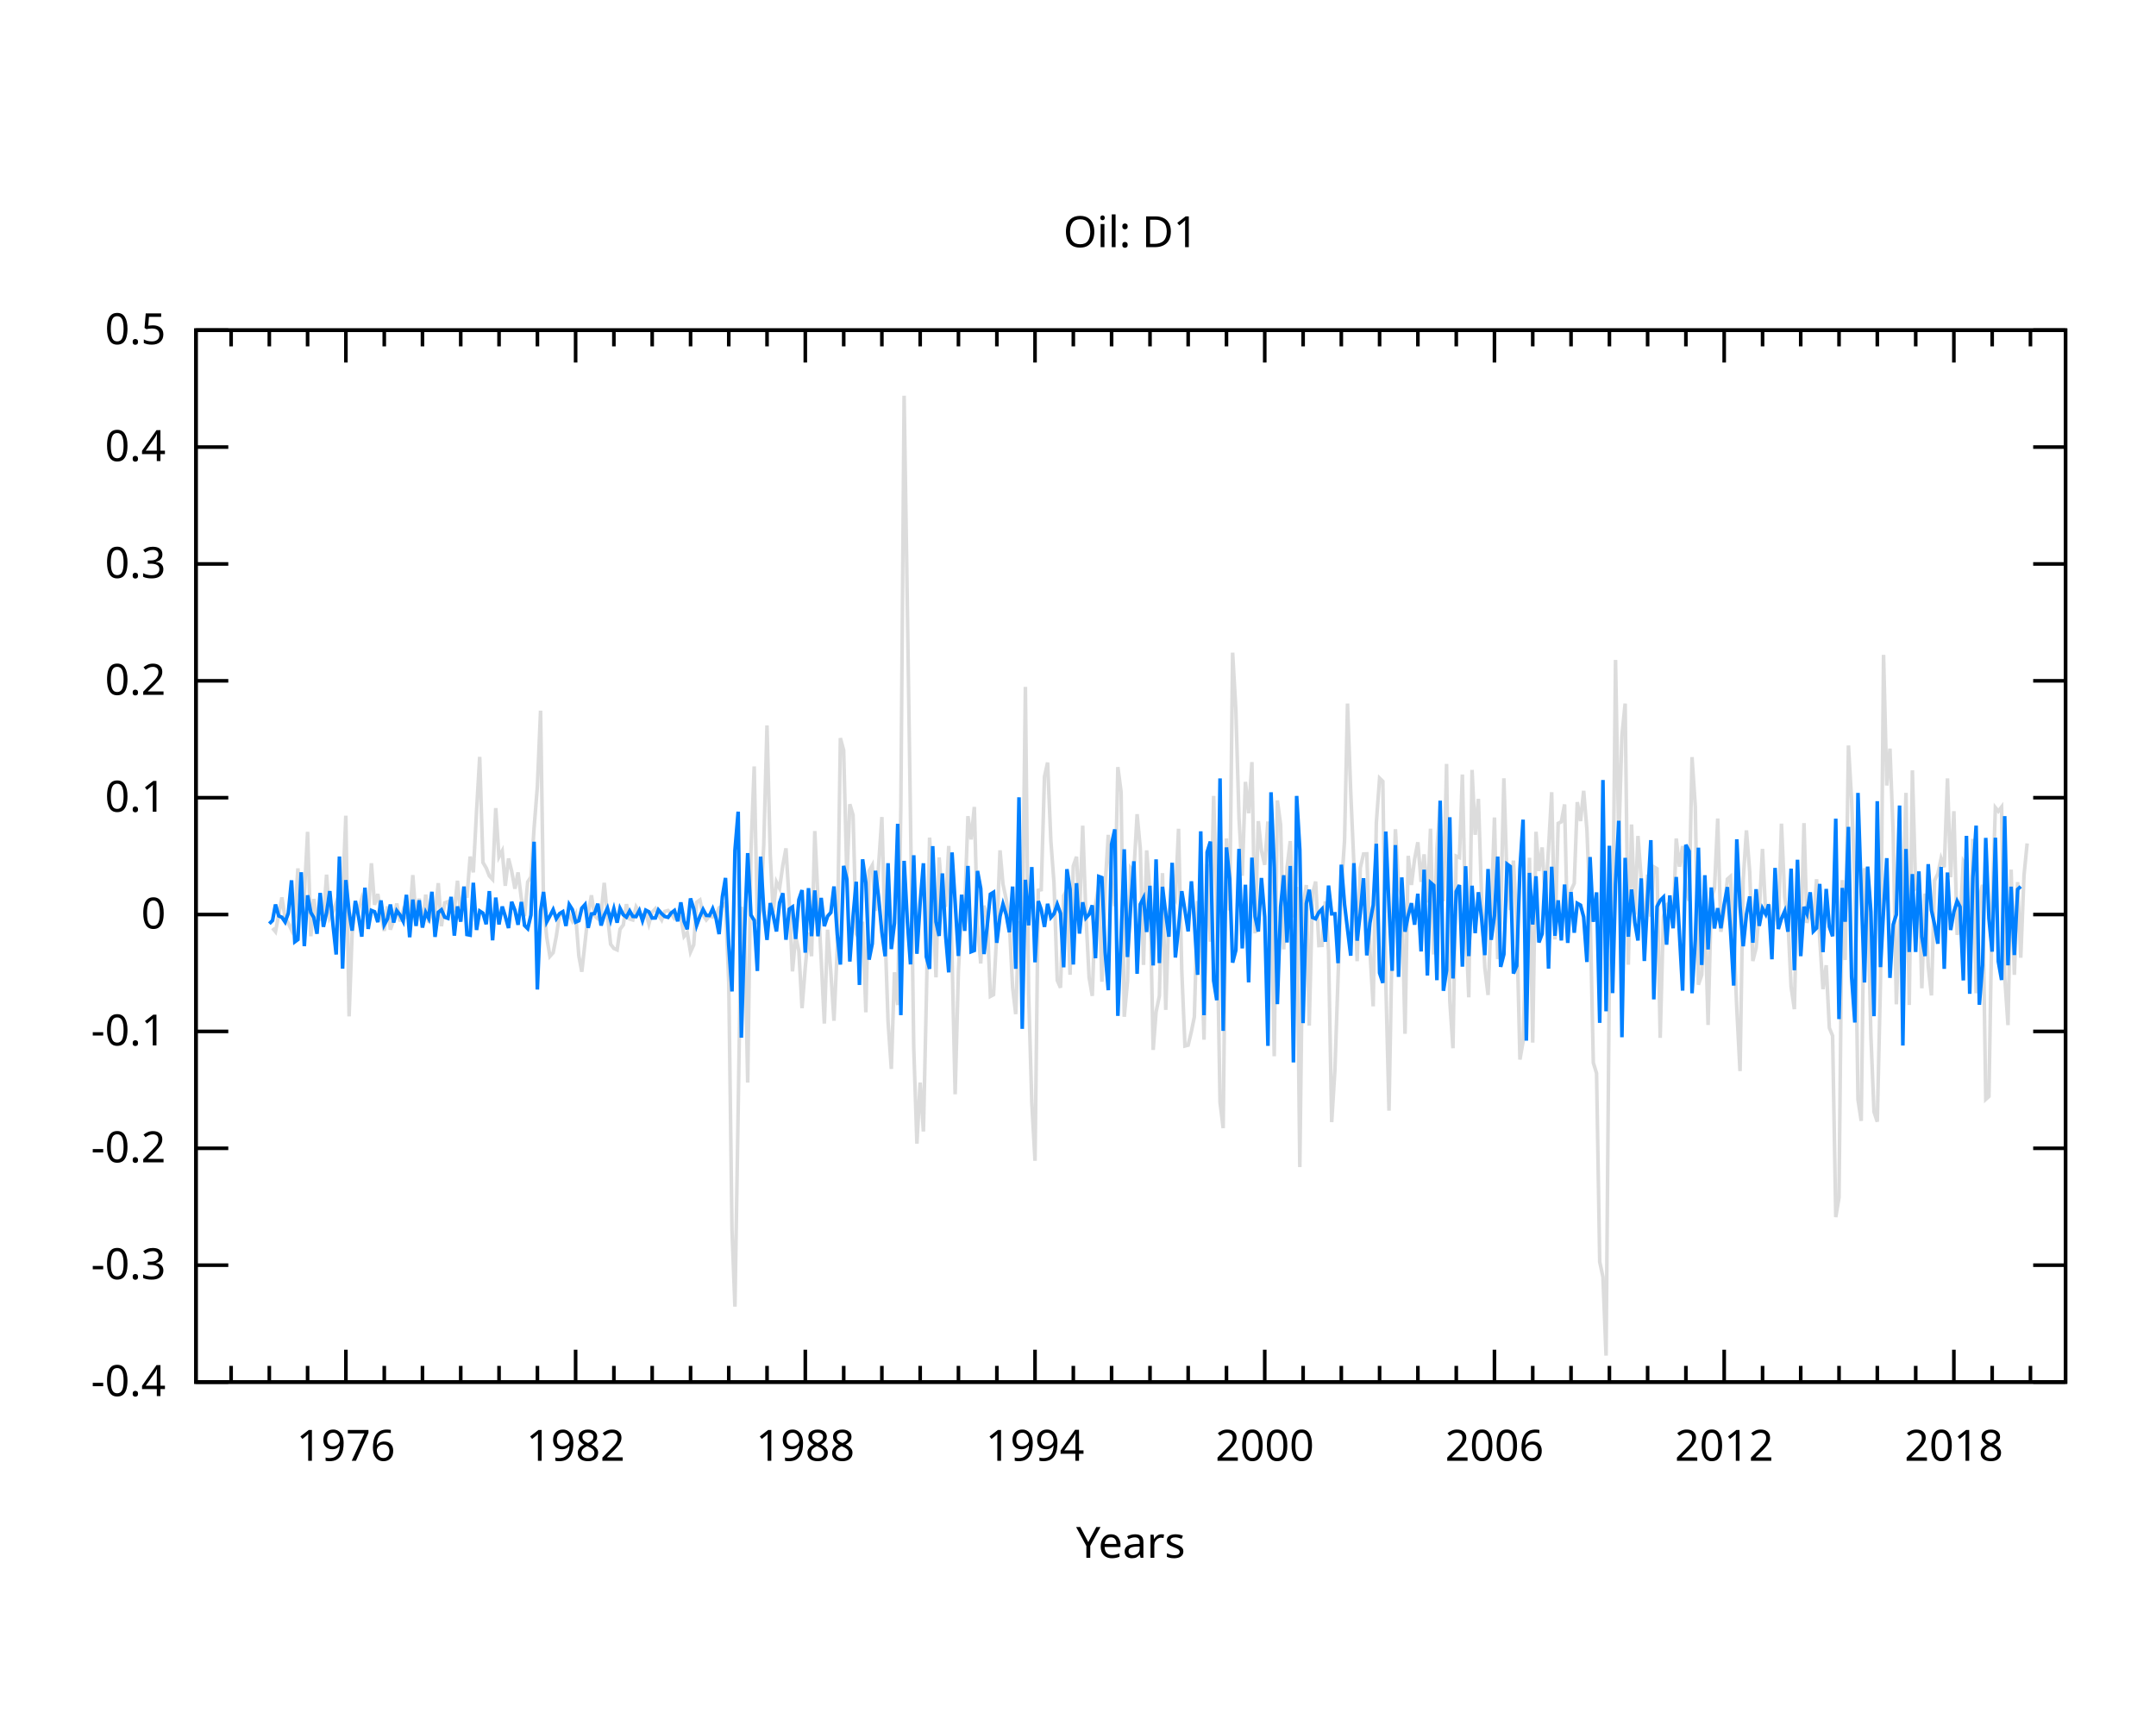
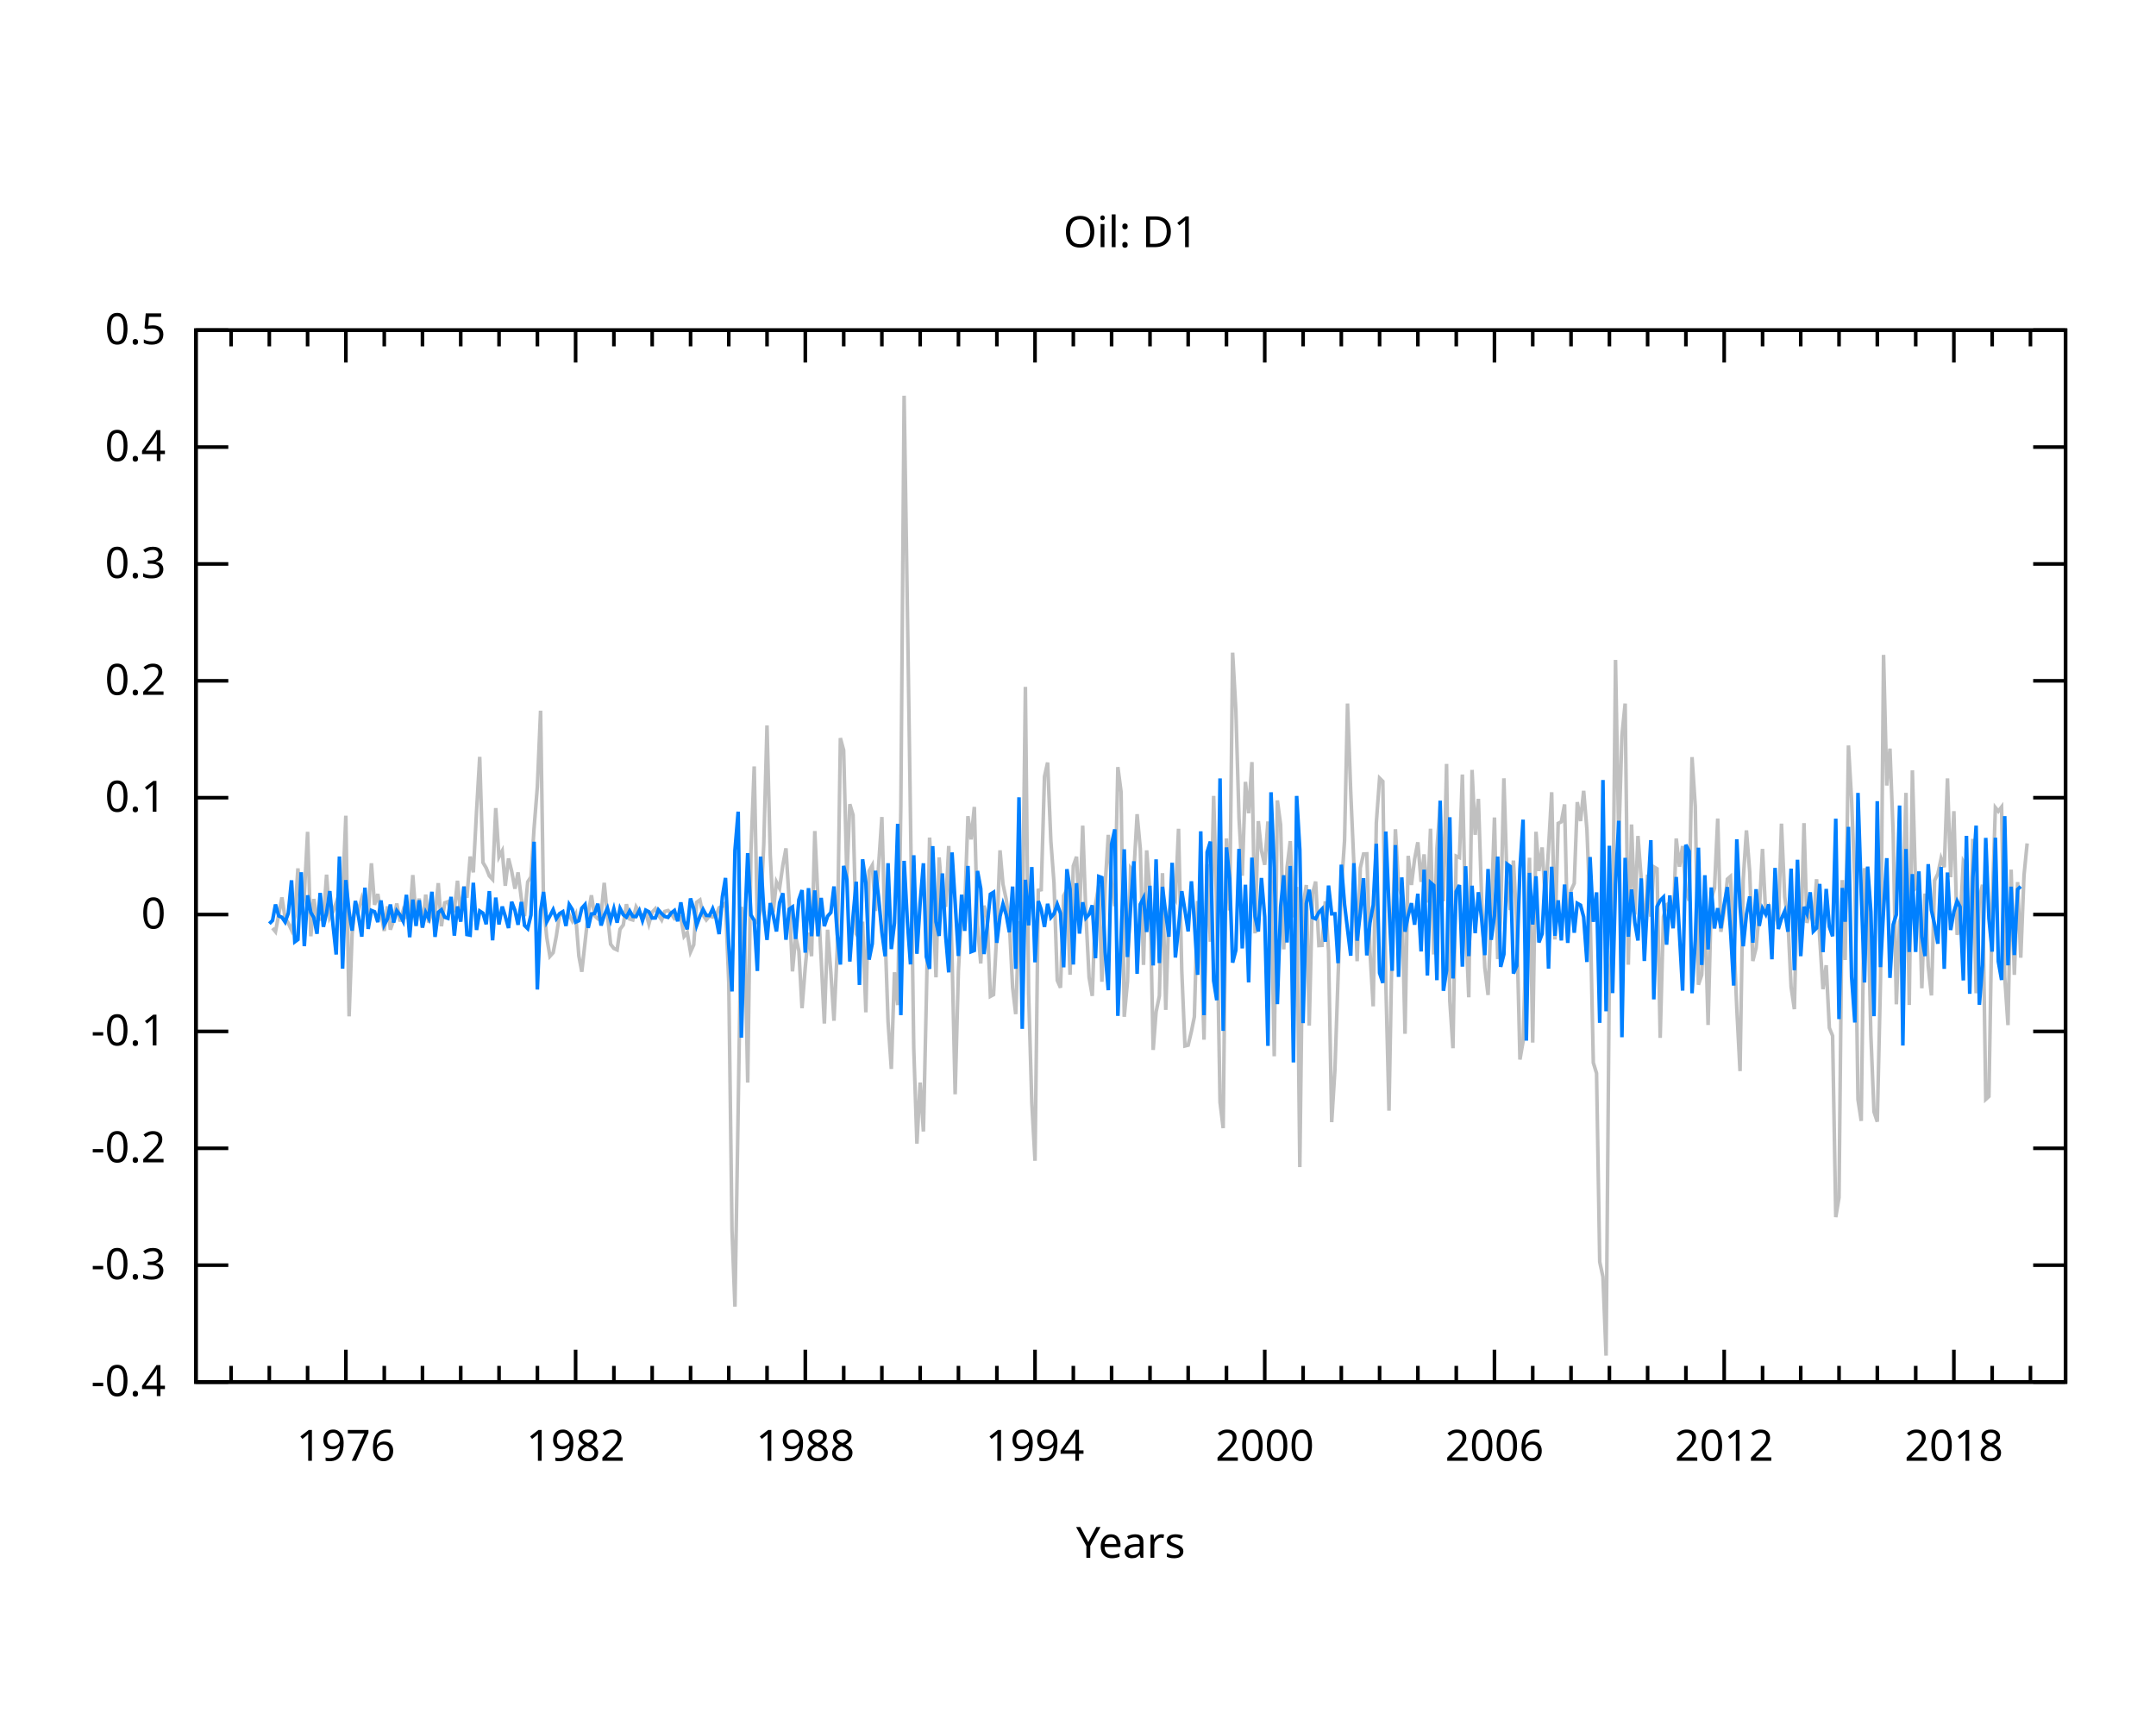
<svg xmlns="http://www.w3.org/2000/svg" xmlns:xlink="http://www.w3.org/1999/xlink" width="600" height="480" viewBox="0 0 600 480">
  <g id="gnuplot_canvas">
    <rect x="0" y="0" width="600" height="480" fill="none" />
    <defs>
      <circle id="gpDot" r="0.5" stroke-width="0.5" stroke="currentColor" />
      <path id="gpPt0" stroke-width="0.222" stroke="currentColor" d="M-1,0 h2 M0,-1 v2" />
      <path id="gpPt1" stroke-width="0.222" stroke="currentColor" d="M-1,-1 L1,1 M1,-1 L-1,1" />
      <path id="gpPt2" stroke-width="0.222" stroke="currentColor" d="M-1,0 L1,0 M0,-1 L0,1 M-1,-1 L1,1 M-1,1 L1,-1" />
      <rect id="gpPt3" stroke-width="0.222" stroke="currentColor" x="-1" y="-1" width="2" height="2" />
      <rect id="gpPt4" stroke-width="0.222" stroke="currentColor" fill="currentColor" x="-1" y="-1" width="2" height="2" />
      <circle id="gpPt5" stroke-width="0.222" stroke="currentColor" cx="0" cy="0" r="1" />
      <use xlink:href="#gpPt5" id="gpPt6" fill="currentColor" stroke="none" />
      <path id="gpPt7" stroke-width="0.222" stroke="currentColor" d="M0,-1.33 L-1.33,0.67 L1.33,0.67 z" />
      <use xlink:href="#gpPt7" id="gpPt8" fill="currentColor" stroke="none" />
      <use xlink:href="#gpPt7" id="gpPt9" stroke="currentColor" transform="rotate(180)" />
      <use xlink:href="#gpPt9" id="gpPt10" fill="currentColor" stroke="none" />
      <use xlink:href="#gpPt3" id="gpPt11" stroke="currentColor" transform="rotate(45)" />
      <use xlink:href="#gpPt11" id="gpPt12" fill="currentColor" stroke="none" />
      <path id="gpPt13" stroke-width="0.222" stroke="currentColor" d="M0,1.330 L1.265,0.411 L0.782,-1.067 L-0.782,-1.076 L-1.265,0.411 z" />
      <use xlink:href="#gpPt13" id="gpPt14" fill="currentColor" stroke="none" />
      <filter id="textbox" filterUnits="objectBoundingBox" x="0" y="0" height="1" width="1">
        <feFlood flood-color="white" flood-opacity="1" result="bgnd" />
        <feComposite in="SourceGraphic" in2="bgnd" operator="atop" />
      </filter>
      <filter id="greybox" filterUnits="objectBoundingBox" x="0" y="0" height="1" width="1">
        <feFlood flood-color="lightgrey" flood-opacity="1" result="grey" />
        <feComposite in="SourceGraphic" in2="grey" operator="atop" />
      </filter>
    </defs>
    <g fill="none" color="white" stroke="currentColor" stroke-width="1.00" stroke-linecap="butt" stroke-linejoin="miter">
</g>
    <g fill="none" color="black" stroke="currentColor" stroke-width="1.00" stroke-linecap="butt" stroke-linejoin="miter">
      <path stroke="black" d="M54.53,384.54 L63.53,384.54 M574.82,384.54 L565.82,384.54  " />
      <g transform="translate(46.14,388.44)" stroke="none" fill="black" font-family="cmr10" font-size="12.00" text-anchor="end">
        <text>
          <tspan font-family="cmr10">-0.4</tspan>
        </text>
      </g>
    </g>
    <g fill="none" color="black" stroke="currentColor" stroke-width="1.00" stroke-linecap="butt" stroke-linejoin="miter">
      <path stroke="black" d="M54.53,352.02 L63.53,352.02 M574.82,352.02 L565.82,352.02  " />
      <g transform="translate(46.14,355.92)" stroke="none" fill="black" font-family="cmr10" font-size="12.00" text-anchor="end">
        <text>
          <tspan font-family="cmr10">-0.3</tspan>
        </text>
      </g>
    </g>
    <g fill="none" color="black" stroke="currentColor" stroke-width="1.00" stroke-linecap="butt" stroke-linejoin="miter">
      <path stroke="black" d="M54.53,319.50 L63.53,319.50 M574.82,319.50 L565.82,319.50  " />
      <g transform="translate(46.14,323.40)" stroke="none" fill="black" font-family="cmr10" font-size="12.00" text-anchor="end">
        <text>
          <tspan font-family="cmr10">-0.2</tspan>
        </text>
      </g>
    </g>
    <g fill="none" color="black" stroke="currentColor" stroke-width="1.00" stroke-linecap="butt" stroke-linejoin="miter">
      <path stroke="black" d="M54.53,286.98 L63.53,286.98 M574.82,286.98 L565.82,286.98  " />
      <g transform="translate(46.14,290.88)" stroke="none" fill="black" font-family="cmr10" font-size="12.00" text-anchor="end">
        <text>
          <tspan font-family="cmr10">-0.1</tspan>
        </text>
      </g>
    </g>
    <g fill="none" color="black" stroke="currentColor" stroke-width="1.00" stroke-linecap="butt" stroke-linejoin="miter">
      <path stroke="black" d="M54.53,254.46 L63.53,254.46 M574.82,254.46 L565.82,254.46  " />
      <g transform="translate(46.14,258.36)" stroke="none" fill="black" font-family="cmr10" font-size="12.00" text-anchor="end">
        <text>
          <tspan font-family="cmr10"> 0</tspan>
        </text>
      </g>
    </g>
    <g fill="none" color="black" stroke="currentColor" stroke-width="1.00" stroke-linecap="butt" stroke-linejoin="miter">
      <path stroke="black" d="M54.53,221.95 L63.53,221.95 M574.82,221.95 L565.82,221.95  " />
      <g transform="translate(46.14,225.85)" stroke="none" fill="black" font-family="cmr10" font-size="12.00" text-anchor="end">
        <text>
          <tspan font-family="cmr10"> 0.1</tspan>
        </text>
      </g>
    </g>
    <g fill="none" color="black" stroke="currentColor" stroke-width="1.00" stroke-linecap="butt" stroke-linejoin="miter">
      <path stroke="black" d="M54.53,189.43 L63.53,189.43 M574.82,189.43 L565.82,189.43  " />
      <g transform="translate(46.14,193.33)" stroke="none" fill="black" font-family="cmr10" font-size="12.00" text-anchor="end">
        <text>
          <tspan font-family="cmr10"> 0.2</tspan>
        </text>
      </g>
    </g>
    <g fill="none" color="black" stroke="currentColor" stroke-width="1.00" stroke-linecap="butt" stroke-linejoin="miter">
      <path stroke="black" d="M54.53,156.91 L63.53,156.91 M574.82,156.91 L565.82,156.91  " />
      <g transform="translate(46.14,160.81)" stroke="none" fill="black" font-family="cmr10" font-size="12.00" text-anchor="end">
        <text>
          <tspan font-family="cmr10"> 0.3</tspan>
        </text>
      </g>
    </g>
    <g fill="none" color="black" stroke="currentColor" stroke-width="1.00" stroke-linecap="butt" stroke-linejoin="miter">
      <path stroke="black" d="M54.53,124.39 L63.53,124.39 M574.82,124.39 L565.82,124.39  " />
      <g transform="translate(46.14,128.29)" stroke="none" fill="black" font-family="cmr10" font-size="12.00" text-anchor="end">
        <text>
          <tspan font-family="cmr10"> 0.4</tspan>
        </text>
      </g>
    </g>
    <g fill="none" color="black" stroke="currentColor" stroke-width="1.00" stroke-linecap="butt" stroke-linejoin="miter">
      <path stroke="black" d="M54.53,91.87 L63.53,91.87 M574.82,91.87 L565.82,91.87  " />
      <g transform="translate(46.14,95.77)" stroke="none" fill="black" font-family="cmr10" font-size="12.00" text-anchor="end">
        <text>
          <tspan font-family="cmr10"> 0.5</tspan>
        </text>
      </g>
    </g>
    <g fill="none" color="black" stroke="currentColor" stroke-width="1.00" stroke-linecap="butt" stroke-linejoin="miter">
      <path stroke="black" d="M64.32,384.54 L64.32,380.04 M64.32,91.87 L64.32,96.37 M74.95,384.54 L74.95,380.04 M74.95,91.87 L74.95,96.37   M85.60,384.54 L85.60,380.04 M85.60,91.87 L85.60,96.37 M96.26,384.54 L96.26,375.54 M96.26,91.87 L96.26,100.87    " />
      <g transform="translate(96.26,406.44)" stroke="none" fill="black" font-family="cmr10" font-size="12.00" text-anchor="middle">
        <text>
          <tspan font-family="cmr10">1976</tspan>
        </text>
      </g>
    </g>
    <g fill="none" color="black" stroke="currentColor" stroke-width="1.00" stroke-linecap="butt" stroke-linejoin="miter">
      <path stroke="black" d="M106.94,384.54 L106.94,380.04 M106.94,91.87 L106.94,96.37 M117.57,384.54 L117.57,380.04 M117.57,91.87 L117.57,96.37   M128.22,384.54 L128.22,380.04 M128.22,91.87 L128.22,96.37 M138.88,384.54 L138.88,380.04 M138.88,91.87 L138.88,96.37   M149.56,384.54 L149.56,380.04 M149.56,91.87 L149.56,96.37 M160.19,384.54 L160.19,375.54 M160.19,91.87 L160.19,100.87    " />
      <g transform="translate(160.19,406.44)" stroke="none" fill="black" font-family="cmr10" font-size="12.00" text-anchor="middle">
        <text>
          <tspan font-family="cmr10">1982</tspan>
        </text>
      </g>
    </g>
    <g fill="none" color="black" stroke="currentColor" stroke-width="1.00" stroke-linecap="butt" stroke-linejoin="miter">
      <path stroke="black" d="M170.84,384.54 L170.84,380.04 M170.84,91.87 L170.84,96.37 M181.50,384.54 L181.50,380.04 M181.50,91.87 L181.50,96.37   M192.18,384.54 L192.18,380.04 M192.18,91.87 L192.18,96.37 M202.81,384.54 L202.81,380.04 M202.81,91.87 L202.81,96.37   M213.46,384.54 L213.46,380.04 M213.46,91.87 L213.46,96.37 M224.11,384.54 L224.11,375.54 M224.11,91.87 L224.11,100.87    " />
      <g transform="translate(224.11,406.44)" stroke="none" fill="black" font-family="cmr10" font-size="12.00" text-anchor="middle">
        <text>
          <tspan font-family="cmr10">1988</tspan>
        </text>
      </g>
    </g>
    <g fill="none" color="black" stroke="currentColor" stroke-width="1.00" stroke-linecap="butt" stroke-linejoin="miter">
      <path stroke="black" d="M234.80,384.54 L234.80,380.04 M234.80,91.87 L234.80,96.37 M245.42,384.54 L245.42,380.04 M245.42,91.87 L245.42,96.37   M256.08,384.54 L256.08,380.04 M256.08,91.87 L256.08,96.37 M266.73,384.54 L266.73,380.04 M266.73,91.87 L266.73,96.37   M277.42,384.54 L277.42,380.04 M277.42,91.87 L277.42,96.37 M288.04,384.54 L288.04,375.54 M288.04,91.87 L288.04,100.87    " />
      <g transform="translate(288.04,406.44)" stroke="none" fill="black" font-family="cmr10" font-size="12.00" text-anchor="middle">
        <text>
          <tspan font-family="cmr10">1994</tspan>
        </text>
      </g>
    </g>
    <g fill="none" color="black" stroke="currentColor" stroke-width="1.00" stroke-linecap="butt" stroke-linejoin="miter">
      <path stroke="black" d="M298.70,384.54 L298.70,380.04 M298.70,91.87 L298.70,96.37 M309.35,384.54 L309.35,380.04 M309.35,91.87 L309.35,96.37   M320.04,384.54 L320.04,380.04 M320.04,91.87 L320.04,96.37 M330.66,384.54 L330.66,380.04 M330.66,91.87 L330.66,96.37   M341.32,384.54 L341.32,380.04 M341.32,91.87 L341.32,96.37 M351.97,384.54 L351.97,375.54 M351.97,91.87 L351.97,100.87    " />
      <g transform="translate(351.97,406.44)" stroke="none" fill="black" font-family="cmr10" font-size="12.00" text-anchor="middle">
        <text>
          <tspan font-family="cmr10">2000</tspan>
        </text>
      </g>
    </g>
    <g fill="none" color="black" stroke="currentColor" stroke-width="1.00" stroke-linecap="butt" stroke-linejoin="miter">
      <path stroke="black" d="M362.65,384.54 L362.65,380.04 M362.65,91.87 L362.65,96.37 M373.28,384.54 L373.28,380.04 M373.28,91.87 L373.28,96.37   M383.93,384.54 L383.93,380.04 M383.93,91.87 L383.93,96.37 M394.59,384.54 L394.59,380.04 M394.59,91.87 L394.59,96.37   M405.27,384.54 L405.27,380.04 M405.27,91.87 L405.27,96.37 M415.90,384.54 L415.90,375.54 M415.90,91.87 L415.90,100.87    " />
      <g transform="translate(415.90,406.44)" stroke="none" fill="black" font-family="cmr10" font-size="12.00" text-anchor="middle">
        <text>
          <tspan font-family="cmr10">2006</tspan>
        </text>
      </g>
    </g>
    <g fill="none" color="black" stroke="currentColor" stroke-width="1.00" stroke-linecap="butt" stroke-linejoin="miter">
      <path stroke="black" d="M426.55,384.54 L426.55,380.04 M426.55,91.87 L426.55,96.37 M437.21,384.54 L437.21,380.04 M437.21,91.87 L437.21,96.37   M447.89,384.54 L447.89,380.04 M447.89,91.87 L447.89,96.37 M458.52,384.54 L458.52,380.04 M458.52,91.87 L458.52,96.37   M469.17,384.54 L469.17,380.04 M469.17,91.87 L469.17,96.37 M479.83,384.54 L479.83,375.54 M479.83,91.87 L479.83,100.87    " />
      <g transform="translate(479.83,406.44)" stroke="none" fill="black" font-family="cmr10" font-size="12.00" text-anchor="middle">
        <text>
          <tspan font-family="cmr10">2012</tspan>
        </text>
      </g>
    </g>
    <g fill="none" color="black" stroke="currentColor" stroke-width="1.00" stroke-linecap="butt" stroke-linejoin="miter">
      <path stroke="black" d="M490.51,384.54 L490.51,380.04 M490.51,91.87 L490.51,96.37 M501.13,384.54 L501.13,380.04 M501.13,91.87 L501.13,96.37   M511.79,384.54 L511.79,380.04 M511.79,91.87 L511.79,96.37 M522.44,384.54 L522.44,380.04 M522.44,91.87 L522.44,96.37   M533.13,384.54 L533.13,380.04 M533.13,91.87 L533.13,96.37 M543.75,384.54 L543.75,375.54 M543.75,91.87 L543.75,100.87    " />
      <g transform="translate(543.75,406.44)" stroke="none" fill="black" font-family="cmr10" font-size="12.00" text-anchor="middle">
        <text>
          <tspan font-family="cmr10">2018</tspan>
        </text>
      </g>
    </g>
    <g fill="none" color="black" stroke="currentColor" stroke-width="1.00" stroke-linecap="butt" stroke-linejoin="miter">
      <path stroke="black" d="M554.41,384.54 L554.41,380.04 M554.41,91.87 L554.41,96.37 M565.06,384.54 L565.06,380.04 M565.06,91.87 L565.06,96.37    " />
    </g>
    <g fill="none" color="black" stroke="currentColor" stroke-width="1.00" stroke-linecap="butt" stroke-linejoin="miter">
      <path stroke="black" d="M54.53,91.87 L54.53,384.54 L574.82,384.54 L574.82,91.87 L54.53,91.87 Z  " />
    </g>
    <g fill="none" color="black" stroke="currentColor" stroke-width="1.00" stroke-linecap="butt" stroke-linejoin="miter">
      <g transform="translate(314.67,433.44)" stroke="none" fill="black" font-family="cmr10" font-size="12.00" text-anchor="middle">
        <text>
          <tspan font-family="cmr10">Years</tspan>
        </text>
      </g>
    </g>
    <g fill="none" color="black" stroke="currentColor" stroke-width="1.00" stroke-linecap="butt" stroke-linejoin="miter">
</g>
    <g id="gnuplot_plot_1">
      <g fill="none" color="black" stroke="currentColor" stroke-width="1.00" stroke-linecap="butt" stroke-linejoin="miter">
-         <path stroke="rgb(220, 220, 220)" d="M75.85,258.23 L76.67,259.23 L77.57,254.46 L78.45,249.70 L79.35,255.41 L80.23,256.85 L81.13,258.80 L82.04,254.95   L82.91,241.62 L83.82,254.46 L84.69,248.91 L85.60,231.45 L86.50,260.50 L87.32,250.14 L88.22,255.32 L89.10,255.76   L90.00,255.76 L90.88,243.37 L91.78,255.30 L92.69,253.62 L93.56,251.12 L94.46,255.71 L95.34,249.09 L96.24,226.96   L97.15,282.79 L97.99,259.85 L98.90,251.14 L99.77,253.23 L100.68,249.96 L101.55,252.84 L102.46,254.87 L103.36,240.20   L104.24,251.76 L105.14,248.75 L106.02,254.09 L106.92,259.02 L107.83,252.18 L108.64,258.67 L109.55,256.01 L110.42,251.39   L111.33,256.39 L112.20,253.31 L113.10,255.23 L114.01,255.24 L114.88,243.47 L115.79,255.59 L116.66,250.00 L117.57,258.18   L118.47,248.91 L119.29,256.67 L120.19,253.73 L121.07,254.83 L121.97,245.72 L122.85,257.71 L123.75,251.21 L124.66,250.89   L125.53,253.75 L126.44,253.40 L127.31,245.06 L128.22,254.81 L129.12,246.65 L129.94,249.80 L130.84,238.33 L131.72,242.72   L132.62,225.71 L133.50,210.59 L134.40,239.98 L135.30,241.49 L136.18,243.71 L137.08,244.68 L137.96,224.84 L138.86,238.42   L139.77,236.75 L140.61,246.46 L141.52,238.86 L142.39,242.35 L143.30,247.28 L144.17,242.74 L145.08,249.98 L145.98,254.90   L146.86,245.38 L147.76,244.00 L148.63,230.43 L149.54,218.96 L150.44,197.74 L151.26,251.73 L152.16,260.83 L153.04,266.08   L153.94,265.07 L154.82,260.47 L155.72,254.46 L156.63,254.46 L157.50,255.72 L158.41,254.57 L159.28,256.25 L160.19,254.46   L161.09,265.96 L161.91,270.38 L162.81,262.25 L163.69,254.23 L164.59,249.10 L165.47,254.81 L166.37,255.62 L167.28,254.46   L168.15,245.64 L169.05,254.69 L169.93,262.71 L170.83,263.88 L171.74,264.29 L172.55,258.55 L173.46,257.35 L174.33,251.58   L175.24,255.71 L176.11,255.97 L177.02,252.33 L177.92,253.84 L178.80,254.96 L179.70,253.84 L180.58,257.09 L181.48,253.84   L182.39,252.84 L183.23,254.59 L184.14,255.97 L185.01,253.59 L185.92,253.34 L186.79,254.22 L187.69,255.59 L188.60,255.09   L189.47,255.09 L190.38,260.54 L191.25,259.49 L192.16,264.89 L193.06,262.88 L193.88,251.04 L194.78,250.41 L195.66,254.60   L196.56,255.95 L197.44,254.87 L198.34,255.14 L199.25,254.87 L200.12,252.57 L201.03,252.18 L201.90,251.26 L202.81,273.45   L203.71,342.25 L204.53,363.55 L205.43,308.74 L206.31,252.34 L207.21,256.59 L208.08,301.21 L208.99,236.68 L209.89,213.25   L210.77,257.11 L211.67,252.99 L212.55,235.04 L213.45,201.85 L214.36,237.91 L215.17,253.79 L216.08,245.42 L216.95,247.15   L217.86,240.72 L218.73,236.04 L219.64,251.02 L220.54,270.28 L221.42,260.52 L222.32,264.61 L223.20,280.51 L224.10,269.15   L225.00,259.51 L225.85,266.05 L226.75,231.23 L227.63,249.83 L228.53,266.91 L229.41,284.79 L230.31,258.69 L231.22,270.56   L232.09,284.01 L233.00,264.10 L233.87,205.37 L234.78,208.74 L235.68,244.26 L236.50,223.76 L237.40,226.79 L238.28,259.85   L239.18,261.13 L240.06,256.45 L240.96,281.67 L241.86,242.34 L242.74,240.77 L243.64,253.47 L244.52,240.60 L245.42,227.33   L246.33,260.32 L247.14,284.26 L248.05,297.41 L248.92,270.53 L249.83,279.65 L250.70,224.37 L251.61,110.11 L252.51,168.81   L253.39,228.14 L254.29,291.60 L255.17,318.20 L256.07,301.21 L256.98,314.82 L257.79,278.29 L258.70,233.05 L259.57,248.88   L260.48,271.94 L261.35,238.58 L262.26,249.73 L263.16,252.32 L264.03,235.38 L264.94,265.67 L265.81,304.47 L266.72,270.12   L267.62,253.30 L268.47,252.62 L269.37,227.09 L270.25,233.56 L271.15,224.52 L272.03,257.37 L272.93,268.08 L273.84,252.00   L274.71,255.22 L275.62,277.23 L276.49,276.76 L277.39,259.73 L278.30,236.60 L279.12,245.99 L280.02,250.21 L280.90,256.89   L281.80,274.76 L282.67,282.17 L283.58,256.35 L284.48,263.09 L285.36,191.11 L286.26,276.37 L287.14,306.77 L288.04,322.97   L288.95,247.71 L289.76,247.55 L290.67,216.10 L291.54,212.17 L292.45,234.01 L293.32,245.65 L294.23,272.78 L295.13,274.82   L296.01,249.25 L296.91,247.49 L297.79,271.22 L298.69,240.95 L299.59,238.38 L300.41,255.13 L301.31,229.73 L302.19,254.26   L303.09,271.96 L303.97,277.10 L304.87,251.69 L305.78,246.28 L306.65,273.17 L307.56,246.25 L308.43,232.29 L309.34,245.71   L310.24,252.15 L311.09,213.43 L311.99,220.35 L312.87,282.91 L313.77,273.12 L314.65,241.48 L315.55,242.51 L316.45,226.54   L317.33,236.07 L318.23,268.49 L319.11,236.61 L320.01,248.13 L320.92,292.13 L321.73,281.57 L322.64,277.12 L323.51,242.94   L324.42,281.00 L325.29,254.26 L326.20,248.38 L327.10,250.08 L327.98,230.59 L328.88,270.12 L329.76,291.03 L330.66,290.80   L331.56,286.99 L332.38,282.93 L333.29,250.69 L334.16,258.82 L335.07,289.28 L335.94,240.46 L336.84,262.03 L337.75,221.45   L338.62,253.60 L339.53,306.71 L340.40,313.89 L341.31,233.30 L342.21,253.33 L343.03,181.60 L343.93,197.50 L344.81,227.69   L345.71,243.67 L346.59,217.55 L347.49,226.27 L348.40,212.04 L349.27,259.70 L350.18,228.47 L351.05,236.68 L351.96,240.63   L352.86,228.57 L353.71,245.53 L354.61,293.89 L355.48,222.71 L356.39,229.51 L357.26,264.14 L358.17,241.39 L359.07,234.03   L359.95,255.23 L360.85,246.77 L361.73,324.73 L362.63,252.08 L363.54,246.25 L364.35,285.36 L365.26,248.71 L366.13,245.28   L367.04,263.09 L367.91,263.04 L368.82,250.78 L369.72,264.63 L370.60,312.22 L371.50,297.66 L372.37,271.98 L373.28,247.22   L374.18,233.85 L375.00,195.75 L375.90,220.39 L376.78,240.47 L377.68,267.45 L378.56,241.48 L379.46,237.62 L380.37,237.57   L381.24,264.47 L382.15,280.00 L383.02,228.93 L383.93,216.52 L384.83,217.41 L385.65,272.84 L386.55,309.03 L387.43,260.92   L388.33,230.72 L389.21,246.33 L390.11,249.54 L391.01,287.64 L391.89,238.13 L392.79,246.23 L393.67,239.06 L394.57,234.35   L395.48,245.38 L396.32,237.71 L397.23,251.12 L398.10,230.58 L399.01,265.57 L399.88,236.07 L400.79,224.23 L401.69,250.76   L402.57,212.55 L403.47,278.52 L404.35,291.65 L405.25,238.20 L406.15,238.59 L406.97,215.50 L407.88,256.52 L408.75,277.49   L409.66,214.22 L410.53,232.27 L411.43,222.28 L412.34,250.40 L413.21,269.24 L414.12,276.84 L414.99,254.22 L415.90,227.46   L416.80,266.84 L417.62,254.76 L418.52,216.55 L419.40,244.83 L420.30,253.20 L421.18,239.43 L422.08,256.87 L422.99,294.80   L423.86,289.78 L424.77,259.63 L425.64,238.66 L426.54,290.09 L427.45,231.43 L428.27,242.35 L429.17,235.78 L430.05,250.58   L430.95,235.95 L431.82,220.43 L432.73,261.40 L433.63,229.09 L434.51,228.66 L435.41,223.81 L436.29,261.56 L437.19,247.75   L438.10,245.80 L438.94,223.18 L439.85,228.45 L440.72,220.03 L441.63,230.87 L442.50,252.91 L443.41,295.69 L444.31,298.63   L445.19,351.09 L446.09,355.30 L446.96,377.18 L447.87,270.77 L448.77,262.55 L449.59,183.62 L450.49,234.12 L451.37,204.66   L452.27,195.76 L453.15,268.42 L454.05,229.41 L454.96,254.46 L455.83,232.60 L456.74,244.51 L457.61,261.63 L458.52,243.34   L459.42,255.05 L460.24,241.19 L461.14,241.71 L462.02,288.77 L462.92,255.11 L463.80,251.72 L464.70,251.29 L465.60,258.28   L466.48,233.30 L467.38,241.14 L468.26,235.41 L469.16,248.02 L470.07,250.58 L470.88,210.66 L471.79,224.39 L472.66,273.99   L473.57,271.27 L474.44,252.73 L475.35,285.19 L476.25,250.04 L477.13,247.12 L478.03,227.75 L478.91,259.27 L479.81,253.54   L480.72,244.60 L481.56,243.87 L482.47,260.06 L483.34,280.76 L484.24,298.02 L485.12,244.84 L486.02,231.04 L486.93,242.56   L487.80,267.39 L488.71,263.76 L489.58,253.85 L490.49,236.20 L491.39,254.43 L492.21,252.66 L493.11,258.33 L493.99,253.30   L494.89,257.67 L495.77,229.17 L496.67,249.53 L497.58,256.49 L498.45,274.59 L499.36,280.79 L500.23,243.12 L501.13,262.64   L502.04,229.02 L502.86,256.79 L503.76,253.38 L504.64,257.00 L505.54,244.63 L506.41,261.06 L507.32,275.22 L508.22,268.57   L509.10,286.01 L510.00,288.20 L510.88,338.65 L511.78,333.22 L512.69,244.87 L513.50,267.10 L514.41,207.42 L515.28,222.57   L516.19,245.62 L517.06,305.93 L517.97,311.88 L518.87,241.55 L519.75,248.73 L520.65,288.01 L521.52,309.34 L522.43,312.10   L523.33,273.04 L524.18,182.21 L525.08,218.56 L525.96,208.29 L526.86,231.95 L527.74,279.44 L528.64,256.47 L529.55,253.74   L530.42,220.60 L531.33,279.62 L532.20,214.34 L533.11,247.16 L534.01,246.33 L534.83,274.97 L535.73,248.63 L536.61,268.82   L537.51,276.96 L538.39,244.97 L539.29,243.13 L540.19,238.86 L541.07,241.29 L541.97,216.57 L542.85,244.08 L543.75,225.70   L544.66,260.10 L545.47,257.13 L546.38,239.69 L547.25,241.12 L548.16,271.41 L549.03,233.41 L549.94,276.35 L550.84,249.83   L551.72,246.18 L552.62,305.87 L553.50,305.07 L554.40,251.95 L555.30,224.70 L556.12,225.73 L557.03,224.53 L557.90,271.80   L558.81,285.22 L559.68,241.96 L560.58,271.24 L561.49,245.43 L562.36,266.48 L563.27,243.51 L564.14,234.67  " />
+         <path stroke="rgb(192, 192, 192)" d="M75.85,258.23 L76.67,259.23 L77.57,254.46 L78.45,249.70 L79.35,255.41 L80.23,256.85 L81.13,258.80 L82.04,254.95   L82.91,241.62 L83.82,254.46 L84.69,248.91 L85.60,231.45 L86.50,260.50 L87.32,250.14 L88.22,255.32 L89.10,255.76   L90.00,255.76 L90.88,243.37 L91.78,255.30 L92.69,253.62 L93.56,251.12 L94.46,255.71 L95.34,249.09 L96.24,226.96   L97.15,282.79 L97.99,259.85 L98.90,251.14 L99.77,253.23 L100.68,249.96 L101.55,252.84 L102.46,254.87 L103.36,240.20   L104.24,251.76 L105.14,248.75 L106.02,254.09 L106.92,259.02 L107.83,252.18 L108.64,258.67 L109.55,256.01 L110.42,251.39   L111.33,256.39 L112.20,253.31 L113.10,255.23 L114.01,255.24 L114.88,243.47 L115.79,255.59 L116.66,250.00 L117.57,258.18   L118.47,248.91 L119.29,256.67 L120.19,253.73 L121.07,254.83 L121.97,245.72 L122.85,257.71 L123.75,251.21 L124.66,250.89   L125.53,253.75 L126.44,253.40 L127.31,245.06 L128.22,254.81 L129.12,246.65 L129.94,249.80 L130.84,238.33 L131.72,242.72   L132.62,225.71 L133.50,210.59 L134.40,239.98 L135.30,241.49 L136.18,243.71 L137.08,244.68 L137.96,224.84 L138.86,238.42   L139.77,236.75 L140.61,246.46 L141.52,238.86 L142.39,242.35 L143.30,247.28 L144.17,242.74 L145.08,249.98 L145.98,254.90   L146.86,245.38 L147.76,244.00 L148.63,230.43 L149.54,218.96 L150.44,197.74 L151.26,251.73 L152.16,260.83 L153.04,266.08   L153.94,265.07 L154.82,260.47 L155.72,254.46 L156.63,254.46 L157.50,255.72 L158.41,254.57 L159.28,256.25 L160.19,254.46   L161.09,265.96 L161.91,270.38 L162.81,262.25 L163.69,254.23 L164.59,249.10 L165.47,254.81 L166.37,255.62 L167.28,254.46   L168.15,245.64 L169.05,254.69 L169.93,262.71 L170.83,263.88 L171.74,264.29 L172.55,258.55 L173.46,257.35 L174.33,251.58   L175.24,255.71 L176.11,255.97 L177.02,252.33 L177.92,253.84 L178.80,254.96 L179.70,253.84 L180.58,257.09 L181.48,253.84   L182.39,252.84 L183.23,254.59 L184.14,255.97 L185.01,253.59 L185.92,253.34 L186.79,254.22 L187.69,255.59 L188.60,255.09   L189.47,255.09 L190.38,260.54 L191.25,259.49 L192.16,264.89 L193.06,262.88 L193.88,251.04 L194.78,250.41 L195.66,254.60   L196.56,255.95 L197.44,254.87 L198.34,255.14 L199.25,254.87 L200.12,252.57 L201.03,252.18 L201.90,251.26 L202.81,273.45   L203.71,342.25 L204.53,363.55 L205.43,308.74 L206.31,252.34 L207.21,256.59 L208.08,301.21 L208.99,236.68 L209.89,213.25   L210.77,257.11 L211.67,252.99 L212.55,235.04 L213.45,201.85 L214.36,237.91 L215.17,253.79 L216.08,245.42 L216.95,247.15   L217.86,240.72 L218.73,236.04 L219.64,251.02 L220.54,270.28 L221.42,260.52 L222.32,264.61 L223.20,280.51 L224.10,269.15   L225.00,259.51 L225.85,266.05 L226.75,231.23 L227.63,249.83 L228.53,266.91 L229.41,284.79 L230.31,258.69 L231.22,270.56   L232.09,284.01 L233.00,264.10 L233.87,205.37 L234.78,208.74 L235.68,244.26 L236.50,223.76 L237.40,226.79 L238.28,259.85   L239.18,261.13 L240.06,256.45 L240.96,281.67 L241.86,242.34 L242.74,240.77 L243.64,253.47 L244.52,240.60 L245.42,227.33   L246.33,260.32 L247.14,284.26 L248.05,297.41 L248.92,270.53 L249.83,279.65 L250.70,224.37 L251.61,110.11 L252.51,168.81   L253.39,228.14 L254.29,291.60 L255.17,318.20 L256.07,301.21 L256.98,314.82 L257.79,278.29 L258.70,233.05 L259.57,248.88   L260.48,271.94 L261.35,238.58 L262.26,249.73 L263.16,252.32 L264.03,235.38 L264.94,265.67 L265.81,304.47 L266.72,270.12   L267.62,253.30 L268.47,252.62 L269.37,227.09 L270.25,233.56 L271.15,224.52 L272.03,257.37 L272.93,268.08 L273.84,252.00   L274.71,255.22 L275.62,277.23 L276.49,276.76 L277.39,259.73 L278.30,236.60 L279.12,245.99 L280.02,250.21 L280.90,256.89   L281.80,274.76 L282.67,282.17 L283.58,256.35 L284.48,263.09 L285.36,191.11 L286.26,276.37 L287.14,306.77 L288.04,322.97   L288.95,247.71 L289.76,247.55 L290.67,216.10 L291.54,212.17 L292.45,234.01 L293.32,245.65 L294.23,272.78 L295.13,274.82   L296.01,249.25 L296.91,247.49 L297.79,271.22 L298.69,240.95 L299.59,238.38 L300.41,255.13 L301.31,229.73 L302.19,254.26   L303.09,271.96 L303.97,277.10 L304.87,251.69 L305.78,246.28 L306.65,273.17 L307.56,246.25 L308.43,232.29 L309.34,245.71   L310.24,252.15 L311.09,213.43 L311.99,220.35 L312.87,282.91 L313.77,273.12 L314.65,241.48 L315.55,242.51 L316.45,226.54   L317.33,236.07 L318.23,268.49 L319.11,236.61 L320.01,248.13 L320.92,292.13 L321.73,281.57 L322.64,277.12 L323.51,242.94   L324.42,281.00 L325.29,254.26 L326.20,248.38 L327.10,250.08 L327.98,230.59 L328.88,270.12 L329.76,291.03 L330.66,290.80   L331.56,286.99 L332.38,282.93 L333.29,250.69 L334.16,258.82 L335.07,289.28 L335.94,240.46 L336.84,262.03 L337.75,221.45   L338.62,253.60 L339.53,306.71 L340.40,313.89 L341.31,233.30 L342.21,253.33 L343.03,181.60 L343.93,197.50 L344.81,227.69   L345.71,243.67 L346.59,217.55 L347.49,226.27 L348.40,212.04 L349.27,259.70 L350.18,228.47 L351.05,236.68 L351.96,240.63   L352.86,228.57 L353.71,245.53 L354.61,293.89 L355.48,222.71 L356.39,229.51 L357.26,264.14 L358.17,241.39 L359.07,234.03   L359.95,255.23 L360.85,246.77 L361.73,324.73 L362.63,252.08 L363.54,246.25 L364.35,285.36 L365.26,248.71 L366.13,245.28   L367.04,263.09 L367.91,263.04 L368.82,250.78 L369.72,264.63 L370.60,312.22 L371.50,297.66 L372.37,271.98 L373.28,247.22   L374.18,233.85 L375.00,195.75 L375.90,220.39 L376.78,240.47 L377.68,267.45 L378.56,241.48 L379.46,237.62 L380.37,237.57   L381.24,264.47 L382.15,280.00 L383.02,228.93 L383.93,216.52 L384.83,217.41 L385.65,272.84 L386.55,309.03 L387.43,260.92   L388.33,230.72 L389.21,246.33 L390.11,249.54 L391.01,287.64 L391.89,238.13 L392.79,246.23 L393.67,239.06 L394.57,234.35   L395.48,245.38 L396.32,237.71 L397.23,251.12 L398.10,230.58 L399.01,265.57 L399.88,236.07 L400.79,224.23 L401.69,250.76   L402.57,212.55 L403.47,278.52 L404.35,291.65 L405.25,238.20 L406.15,238.59 L406.97,215.50 L407.88,256.52 L408.75,277.49   L409.66,214.22 L410.53,232.27 L411.43,222.28 L412.34,250.40 L413.21,269.24 L414.12,276.84 L414.99,254.22 L415.90,227.46   L416.80,266.84 L417.62,254.76 L418.52,216.55 L419.40,244.83 L420.30,253.20 L421.18,239.43 L422.08,256.87 L422.99,294.80   L423.86,289.78 L424.77,259.63 L425.64,238.66 L426.54,290.09 L427.45,231.43 L428.27,242.35 L429.17,235.78 L430.05,250.58   L430.95,235.95 L431.82,220.43 L432.73,261.40 L433.63,229.09 L434.51,228.66 L435.41,223.81 L436.29,261.56 L437.19,247.75   L438.10,245.80 L438.94,223.18 L439.85,228.45 L440.72,220.03 L441.63,230.87 L442.50,252.91 L443.41,295.69 L444.31,298.63   L445.19,351.09 L446.09,355.30 L446.96,377.18 L447.87,270.77 L448.77,262.55 L449.59,183.62 L450.49,234.12 L451.37,204.66   L452.27,195.76 L453.15,268.42 L454.05,229.41 L454.96,254.46 L455.83,232.60 L456.74,244.51 L457.61,261.63 L458.52,243.34   L459.42,255.05 L460.24,241.19 L461.14,241.71 L462.02,288.77 L462.92,255.11 L463.80,251.72 L464.70,251.29 L465.60,258.28   L466.48,233.30 L467.38,241.14 L468.26,235.41 L469.16,248.02 L470.07,250.58 L470.88,210.66 L471.79,224.39 L472.66,273.99   L473.57,271.27 L474.44,252.73 L475.35,285.19 L476.25,250.04 L477.13,247.12 L478.03,227.75 L478.91,259.27 L479.81,253.54   L480.72,244.60 L481.56,243.87 L482.47,260.06 L483.34,280.76 L484.24,298.02 L485.12,244.84 L486.02,231.04 L486.93,242.56   L487.80,267.39 L488.71,263.76 L489.58,253.85 L490.49,236.20 L491.39,254.43 L492.21,252.66 L493.11,258.33 L493.99,253.30   L494.89,257.67 L495.77,229.17 L496.67,249.53 L497.58,256.49 L498.45,274.59 L499.36,280.79 L500.23,243.12 L501.13,262.64   L502.04,229.02 L502.86,256.79 L503.76,253.38 L504.64,257.00 L505.54,244.63 L506.41,261.06 L507.32,275.22 L508.22,268.57   L509.10,286.01 L510.00,288.20 L510.88,338.65 L511.78,333.22 L512.69,244.87 L513.50,267.10 L514.41,207.42 L515.28,222.57   L516.19,245.62 L517.06,305.93 L517.97,311.88 L518.87,241.55 L519.75,248.73 L520.65,288.01 L521.52,309.34 L522.43,312.10   L523.33,273.04 L524.18,182.21 L525.08,218.56 L525.96,208.29 L526.86,231.95 L527.74,279.44 L528.64,256.47 L529.55,253.74   L530.42,220.60 L531.33,279.62 L532.20,214.34 L533.11,247.16 L534.01,246.33 L534.83,274.97 L535.73,248.63 L536.61,268.82   L537.51,276.96 L538.39,244.97 L539.29,243.13 L540.19,238.86 L541.07,241.29 L541.97,216.57 L542.85,244.08 L543.75,225.70   L544.66,260.10 L545.47,257.13 L546.38,239.69 L547.25,241.12 L548.16,271.41 L549.03,233.41 L549.94,276.35 L550.84,249.83   L551.72,246.18 L552.62,305.87 L553.50,305.07 L554.40,251.95 L555.30,224.70 L556.12,225.73 L557.03,224.53 L557.90,271.80   L558.81,285.22 L559.68,241.96 L560.58,271.24 L561.49,245.43 L562.36,266.48 L563.27,243.51 L564.14,234.67  " />
      </g>
    </g>
    <g id="gnuplot_plot_2">
      <g fill="none" color="black" stroke="currentColor" stroke-width="1.00" stroke-linecap="butt" stroke-linejoin="miter">
        <path stroke="rgb(  0, 128, 255)" d="M74.95,257.01 L75.85,256.11 L76.67,251.67 L77.57,254.84 L78.45,255.22 L79.35,256.55 L80.23,254.08 L81.13,244.94   L82.04,262.05 L82.91,261.41 L83.82,242.70 L84.69,263.26 L85.60,249.11 L86.50,253.91 L87.32,255.26 L88.22,259.81   L89.10,248.46 L90.00,257.88 L90.88,253.95 L91.78,247.93 L92.69,257.51 L93.56,265.58 L94.46,238.32 L95.34,269.50   L96.24,244.87 L97.15,253.75 L97.99,258.94 L98.90,250.66 L99.77,255.05 L100.68,260.61 L101.55,246.99 L102.46,258.46   L103.36,253.32 L104.24,253.68 L105.14,256.57 L106.02,250.54 L106.92,257.32 L107.83,255.64 L108.64,251.68 L109.55,256.67   L110.42,253.41 L111.33,254.58 L112.20,256.31 L113.10,248.97 L114.01,260.77 L114.88,250.30 L115.79,257.64 L116.66,250.49   L117.57,258.06 L118.47,253.87 L119.29,255.49 L120.19,248.13 L121.07,260.68 L121.97,253.83 L122.85,253.15 L123.75,255.19   L124.66,255.51 L125.53,249.54 L126.44,260.33 L127.31,252.20 L128.22,256.44 L129.12,246.69 L129.94,260.02 L130.84,260.20   L131.72,245.61 L132.62,258.75 L133.50,253.48 L134.40,254.07 L135.30,257.16 L136.18,247.94 L137.08,261.63 L137.96,249.74   L138.86,257.22 L139.77,252.24 L140.61,254.94 L141.52,258.21 L142.39,250.92 L143.30,253.28 L144.17,257.31 L145.08,250.96   L145.98,257.50 L146.86,258.38 L147.76,254.61 L148.63,234.20 L149.54,275.32 L150.44,253.49 L151.26,248.17 L152.16,256.48   L153.04,254.86 L153.94,253.10 L154.82,255.58 L155.72,254.20 L156.63,253.66 L157.50,257.63 L158.41,251.69 L159.28,253.07   L160.19,256.56 L161.09,256.18 L161.91,252.70 L162.81,251.69 L163.69,258.16 L164.59,254.29 L165.47,254.19 L166.37,251.45   L167.28,257.51 L168.15,254.66 L169.05,252.70 L169.93,256.03 L170.83,252.87 L171.74,256.72 L172.55,252.74 L173.46,254.52   L174.33,255.19 L175.24,253.47 L176.11,254.98 L177.02,255.03 L177.92,253.34 L178.80,256.15 L179.70,253.24 L180.58,253.70   L181.48,255.43 L182.39,255.41 L183.23,253.16 L184.14,254.23 L185.01,255.01 L185.92,255.24 L186.79,254.02 L187.69,253.34   L188.60,256.33 L189.47,251.08 L190.38,256.40 L191.25,258.56 L192.16,249.98 L193.06,252.87 L193.88,257.46 L194.78,254.95   L195.66,253.04 L196.56,254.70 L197.44,254.74 L198.34,252.84 L199.25,255.38 L200.12,259.90 L201.03,249.51 L201.90,244.28   L202.81,263.16 L203.71,275.86 L204.53,236.60 L205.43,225.84 L206.31,288.72 L207.21,258.99 L208.08,237.37 L208.99,254.61   L209.89,256.10 L210.77,270.16 L211.67,238.35 L212.55,253.21 L213.45,261.52 L214.36,251.27 L215.17,254.64 L216.08,259.17   L216.95,251.18 L217.86,248.52 L218.73,261.47 L219.64,252.96 L220.54,252.34 L221.42,261.25 L222.32,250.32 L223.20,247.67   L224.10,265.07 L225.00,247.12 L225.85,260.48 L226.75,247.75 L227.63,260.50 L228.53,249.83 L229.41,257.69 L230.31,254.94   L231.22,253.89 L232.09,246.65 L233.00,259.94 L233.87,268.38 L234.78,240.92 L235.68,244.65 L236.50,267.54 L237.40,254.99   L238.28,245.33 L239.18,274.05 L240.06,239.09 L240.96,245.62 L241.86,267.01 L242.74,262.59 L243.64,242.27 L244.52,249.88   L245.42,259.37 L246.33,266.07 L247.14,240.18 L248.05,264.07 L248.92,256.84 L249.83,229.22 L250.70,282.45 L251.61,239.52   L252.51,256.29 L253.39,268.33 L254.29,237.96 L255.17,265.38 L256.07,251.26 L256.98,240.20 L257.79,266.22 L258.70,269.57   L259.57,235.43 L260.48,256.48 L261.35,260.41 L262.26,243.02 L263.16,260.31 L264.03,270.55 L264.94,237.18 L265.81,251.09   L266.72,265.99 L267.62,248.94 L268.47,259.01 L269.37,240.94 L270.25,264.81 L271.15,264.46 L272.03,242.33 L272.93,247.23   L273.84,265.46 L274.71,257.85 L275.62,248.80 L276.49,248.27 L277.39,262.33 L278.30,254.95 L279.12,251.56 L280.02,254.50   L280.90,259.39 L281.80,246.68 L282.67,269.56 L283.58,221.84 L284.48,286.27 L285.36,244.79 L286.26,257.48 L287.14,241.25   L288.04,267.75 L288.95,250.73 L289.76,253.03 L290.67,257.89 L291.54,251.48 L292.45,255.27 L293.32,254.25 L294.23,251.62   L295.13,254.15 L296.01,269.15 L296.91,241.84 L297.79,247.42 L298.69,268.36 L299.59,245.73 L300.41,259.76 L301.31,251.05   L302.19,255.42 L303.09,254.41 L303.97,251.89 L304.87,266.62 L305.78,243.87 L306.65,244.19 L307.56,264.92 L308.43,275.51   L309.34,234.92 L310.24,230.76 L311.09,282.66 L311.99,261.17 L312.87,236.30 L313.77,266.28 L314.65,252.40 L315.55,239.64   L316.45,270.94 L317.33,251.61 L318.23,249.85 L319.11,259.32 L320.01,246.46 L320.92,268.62 L321.73,239.10 L322.64,267.96   L323.51,246.74 L324.42,254.20 L325.29,260.63 L326.20,240.06 L327.10,266.42 L327.98,258.09 L328.88,247.96 L329.76,253.32   L330.66,259.14 L331.56,245.21 L332.38,256.32 L333.29,271.24 L334.16,231.31 L335.07,282.47 L335.94,237.09 L336.84,234.16   L337.75,272.87 L338.62,278.30 L339.53,216.58 L340.40,286.83 L341.31,235.78 L342.21,244.55 L343.03,267.84 L343.93,264.40   L344.81,236.19 L345.71,263.88 L346.59,246.16 L347.49,273.33 L348.40,238.63 L349.27,254.96 L350.18,259.19 L351.05,244.29   L351.96,255.11 L352.86,291.00 L353.71,220.44 L354.61,241.38 L355.48,279.39 L356.39,252.32 L357.26,243.53 L358.17,262.24   L359.07,240.94 L359.95,295.61 L360.85,221.46 L361.73,236.42 L362.63,284.67 L363.54,251.38 L364.35,247.55 L365.26,255.27   L366.13,255.64 L367.04,253.85 L367.91,252.93 L368.82,262.03 L369.72,246.40 L370.60,254.26 L371.50,254.25 L372.37,267.99   L373.28,240.59 L374.18,251.64 L375.00,258.50 L375.90,265.91 L376.78,240.17 L377.68,261.74 L378.56,254.05 L379.46,244.35   L380.37,265.83 L381.24,256.82 L382.15,251.82 L383.02,234.77 L383.93,270.72 L384.83,273.49 L385.65,231.37 L386.55,252.11   L387.43,270.12 L388.33,235.14 L389.21,271.81 L390.11,244.13 L391.01,259.24 L391.89,254.69 L392.79,251.30 L393.67,257.29   L394.57,248.67 L395.48,264.73 L396.32,241.97 L397.23,271.42 L398.10,245.57 L399.01,246.36 L399.88,272.73 L400.79,222.78   L401.69,275.68 L402.57,270.03 L403.47,227.39 L404.35,272.25 L405.25,248.05 L406.15,246.26 L406.97,268.96 L407.88,241.01   L408.75,266.03 L409.66,246.44 L410.53,259.65 L411.43,248.25 L412.34,255.73 L413.21,265.76 L414.12,241.80 L414.99,261.50   L415.90,254.69 L416.80,238.34 L417.62,269.02 L418.52,265.51 L419.40,240.42 L420.30,241.09 L421.18,270.87 L422.08,268.76   L422.99,241.74 L423.86,228.06 L424.77,289.54 L425.64,242.87 L426.54,257.24 L427.45,243.81 L428.27,262.22 L429.17,259.82   L430.05,242.33 L430.95,269.50 L431.82,241.16 L432.73,260.37 L433.63,250.50 L434.51,261.67 L435.41,246.11 L436.29,262.35   L437.19,248.19 L438.10,259.52 L438.94,251.34 L439.85,251.85 L440.72,255.14 L441.63,267.66 L442.50,238.46 L443.41,256.50   L444.31,248.29 L445.19,284.60 L446.09,217.03 L446.96,281.38 L447.87,235.32 L448.77,276.32 L449.59,245.98 L450.49,228.37   L451.37,288.60 L452.27,238.68 L453.15,260.63 L454.05,247.49 L454.96,256.72 L455.83,261.68 L456.74,244.40 L457.61,267.39   L458.52,249.80 L459.42,233.76 L460.24,278.07 L461.14,252.24 L462.02,250.53 L462.92,249.63 L463.80,262.85 L464.70,249.14   L465.60,258.27 L466.48,244.02 L467.38,259.93 L468.26,275.63 L469.16,235.06 L470.07,236.84 L470.88,276.36 L471.79,261.51   L472.66,235.85 L473.57,268.50 L474.44,243.52 L475.35,264.17 L476.25,246.93 L477.13,258.34 L478.03,252.68 L478.91,258.26   L479.81,251.73 L480.72,246.83 L481.56,258.43 L482.47,274.23 L483.34,233.52 L484.24,252.15 L485.12,263.28 L486.02,254.47   L486.93,249.43 L487.80,262.30 L488.71,247.41 L489.58,257.62 L490.49,252.75 L491.39,254.37 L492.21,251.63 L493.11,266.91   L493.99,241.49 L494.89,258.49 L495.77,255.57 L496.67,253.54 L497.58,259.24 L498.45,241.69 L499.36,269.96 L500.23,239.21   L501.13,266.04 L502.04,252.31 L502.86,254.22 L503.76,248.27 L504.64,259.13 L505.54,258.21 L506.41,245.94 L507.32,264.92   L508.22,247.34 L509.10,257.86 L510.00,260.50 L510.88,227.79 L511.78,283.55 L512.69,247.06 L513.50,256.47 L514.41,230.06   L515.28,271.77 L516.19,284.50 L517.06,220.62 L517.97,248.42 L518.87,273.36 L519.75,241.12 L520.65,253.67 L521.52,282.74   L522.43,222.92 L523.33,269.09 L524.18,253.30 L525.08,238.77 L525.96,272.08 L526.86,257.26 L527.74,254.49 L528.64,224.13   L529.55,290.91 L530.42,236.22 L531.33,264.88 L532.20,243.20 L533.11,264.88 L534.01,242.45 L534.83,260.68 L535.73,266.02   L536.61,240.44 L537.51,253.29 L538.39,257.29 L539.29,262.58 L540.19,241.21 L541.07,269.57 L541.97,242.76 L542.85,258.76   L543.75,253.69 L544.66,250.74 L545.47,252.33 L546.38,272.79 L547.25,232.57 L548.16,276.52 L549.03,244.26 L549.94,229.73   L550.84,279.57 L551.72,268.53 L552.62,233.13 L553.50,255.50 L554.40,264.78 L555.30,233.09 L556.12,267.51 L557.03,272.67   L557.90,227.08 L558.81,268.59 L559.68,246.71 L560.58,265.73 L561.49,247.46 L562.36,246.66  " />
      </g>
    </g>
    <g fill="none" color="white" stroke="rgb(  0, 128, 255)" stroke-width="2.00" stroke-linecap="butt" stroke-linejoin="miter">
</g>
    <g fill="none" color="black" stroke="currentColor" stroke-width="2.00" stroke-linecap="butt" stroke-linejoin="miter">
</g>
    <g fill="none" color="black" stroke="black" stroke-width="1.00" stroke-linecap="butt" stroke-linejoin="miter">
</g>
    <g fill="none" color="black" stroke="currentColor" stroke-width="1.00" stroke-linecap="butt" stroke-linejoin="miter">
      <path stroke="black" d="M54.53,91.87 L54.53,384.54 L574.82,384.54 L574.82,91.87 L54.53,91.87 Z  " />
    </g>
    <g fill="none" color="black" stroke="currentColor" stroke-width="1.00" stroke-linecap="butt" stroke-linejoin="miter">
      <g transform="translate(314.67,68.77)" stroke="none" fill="black" font-family="cmr10" font-size="12.00" text-anchor="middle">
        <text>
          <tspan font-family="cmr10">Oil: D1</tspan>
        </text>
      </g>
    </g>
    <g fill="none" color="black" stroke="currentColor" stroke-width="1.00" stroke-linecap="butt" stroke-linejoin="miter">
</g>
  </g>
</svg>
